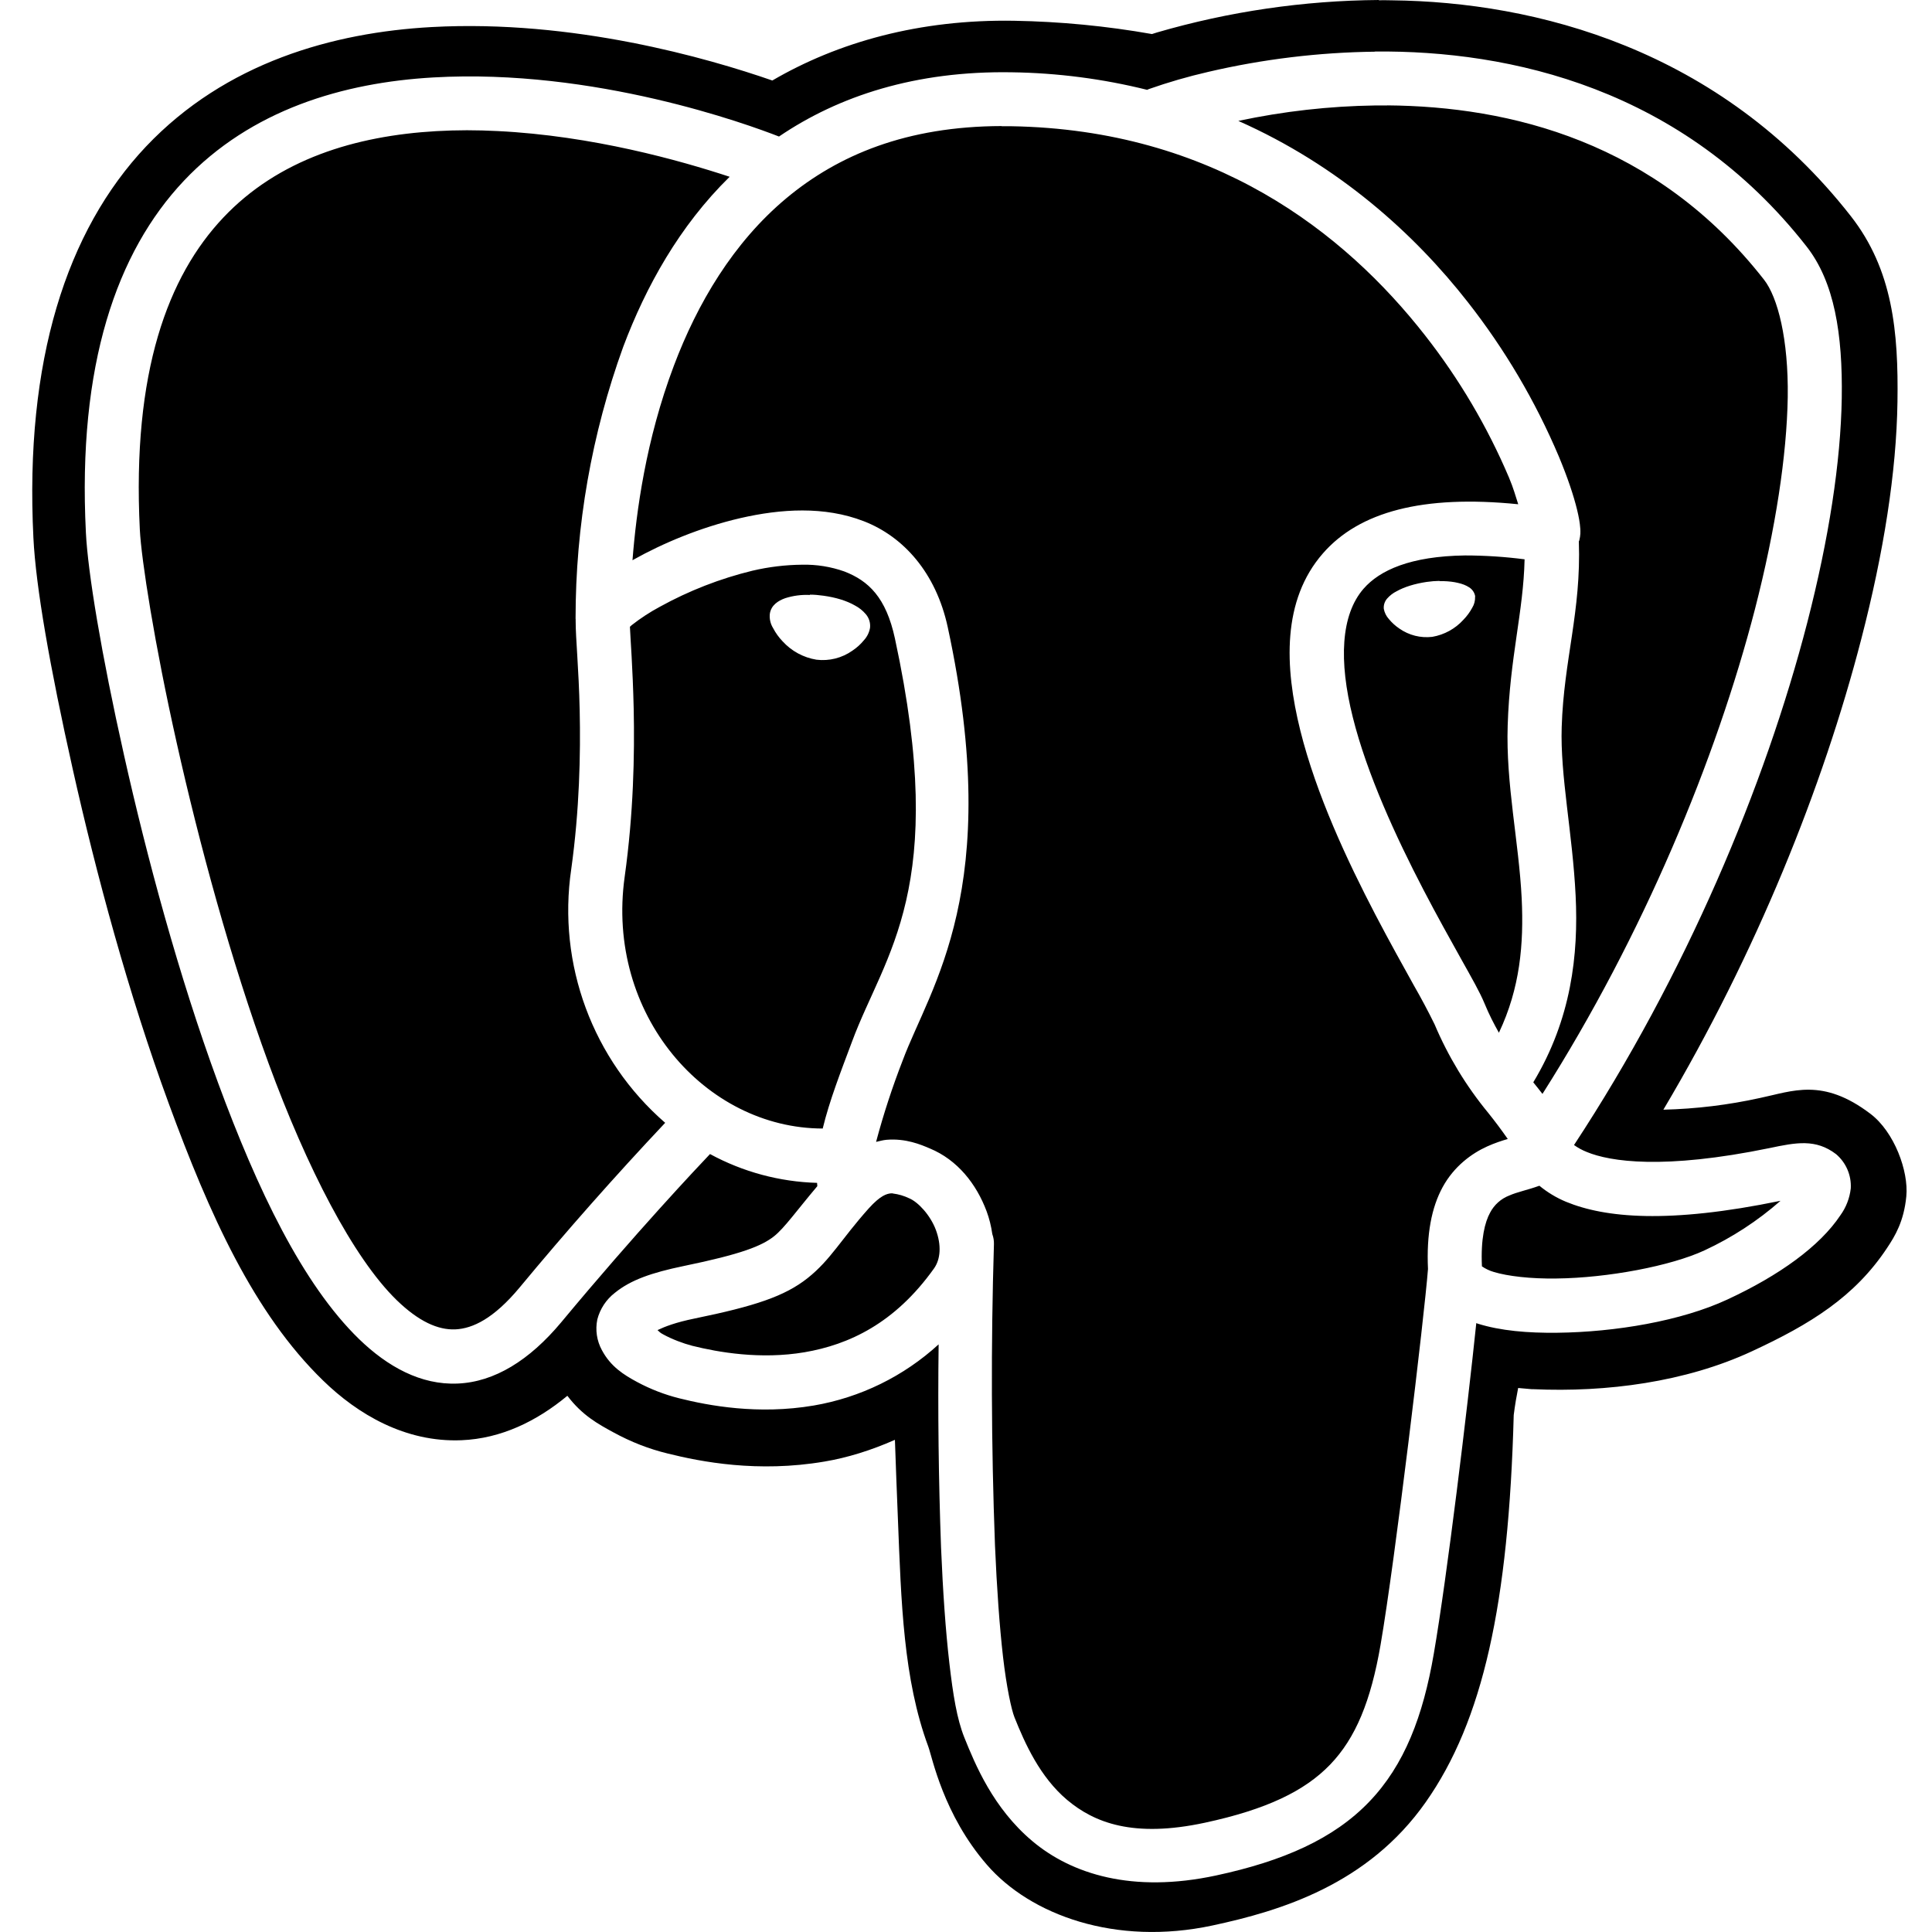
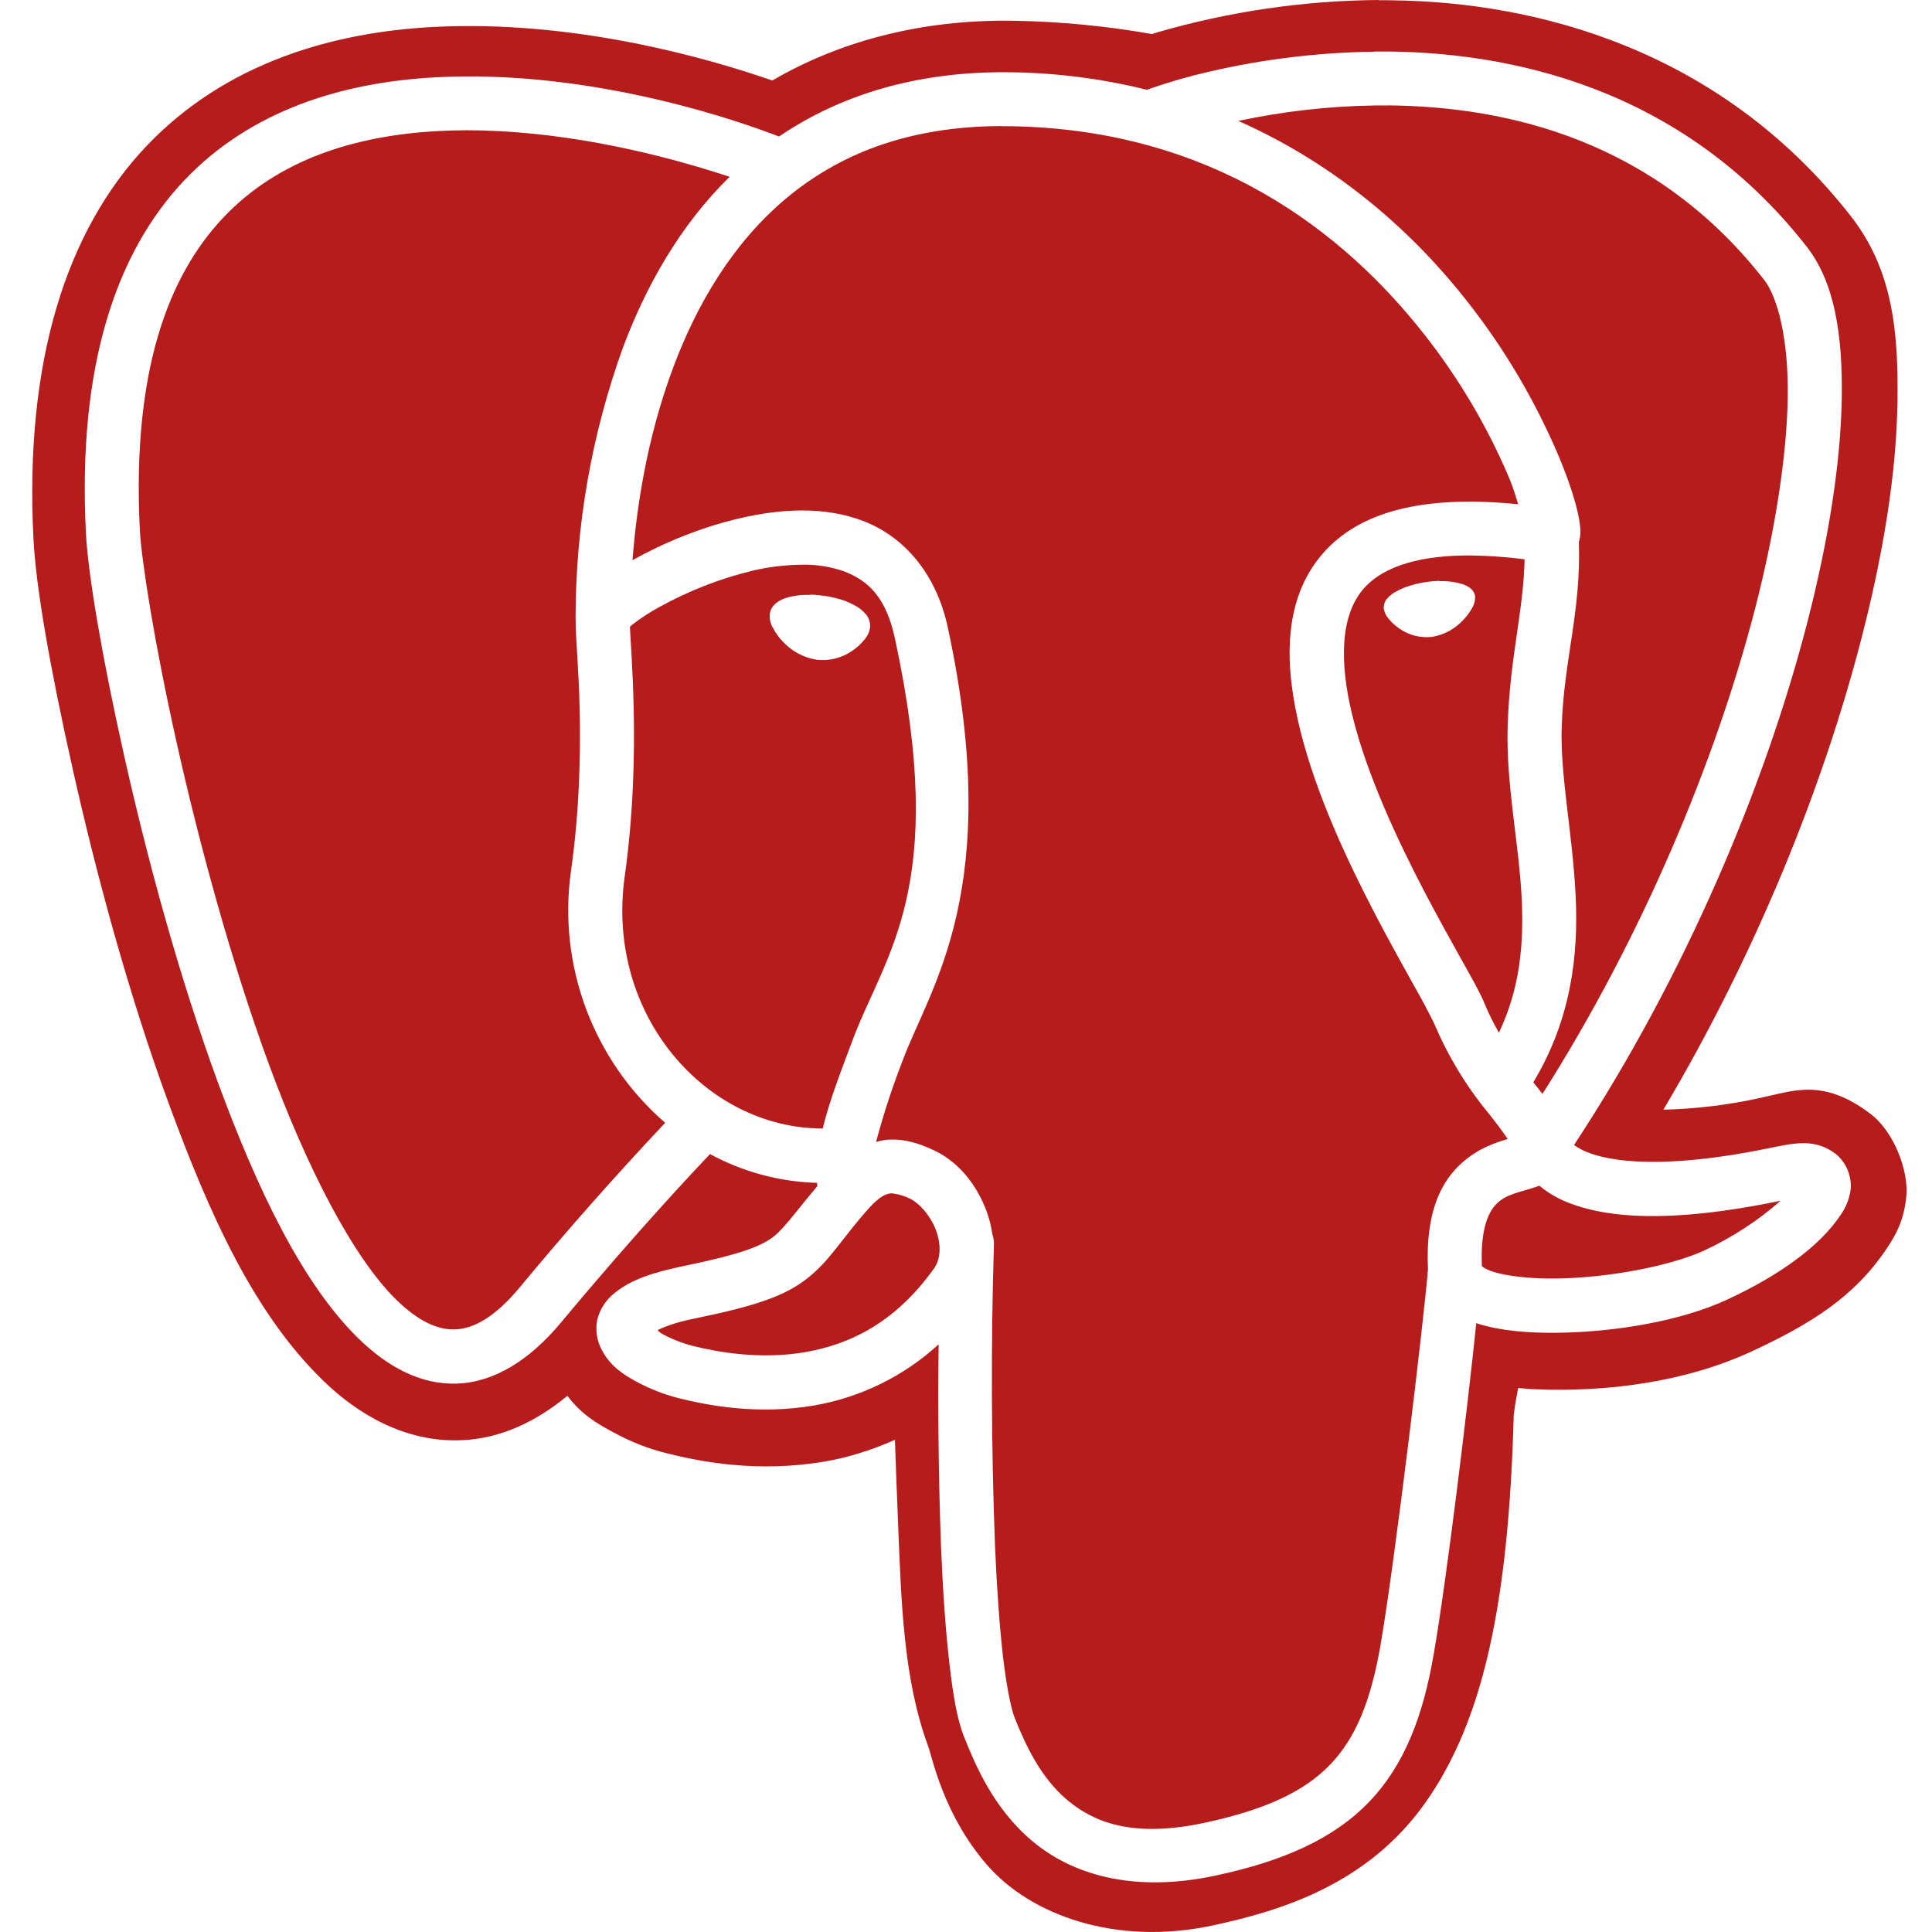
<svg xmlns="http://www.w3.org/2000/svg" role="img" viewBox="0 0 24 24">
-   <path d="M17.128 0a10.134 10.134 0 0 0-2.755.403l-.063.02A10.922 10.922 0 0 0 12.6.258C11.422.238 10.41.524 9.594 1 8.79.721 7.122.24 5.364.336 4.14.403 2.804.775 1.814 1.82.827 2.865.305 4.482.415 6.682c.03.607.203 1.597.49 2.879s.69 2.783 1.193 4.152c.503 1.37 1.054 2.6 1.915 3.436.43.419 1.022.771 1.72.742.49-.02.933-.235 1.315-.552.186.245.385.352.566.451.228.125.45.21.68.266.413.103 1.12.241 1.948.1.282-.047.579-.139.875-.27.011.33.024.653.037.98.041 1.036.067 1.993.378 2.832.05.137.187.843.727 1.466.54.624 1.598 1.013 2.803.755.85-.182 1.931-.51 2.649-1.532.71-1.01 1.03-2.459 1.093-4.809.016-.127.035-.235.055-.336l.169.015h.02c.907.041 1.891-.088 2.713-.47.728-.337 1.279-.678 1.68-1.283.1-.15.21-.331.24-.643s-.149-.8-.446-1.025c-.595-.452-.969-.28-1.37-.197a6.27 6.27 0 0 1-1.202.146c1.156-1.947 1.985-4.015 2.458-5.845.28-1.08.437-2.076.45-2.947.013-.871-.058-1.642-.58-2.309C21.36.6 19.067.024 17.293.004c-.055-.001-.11-.002-.165-.001zm-.047.64c1.678-.016 3.822.455 5.361 2.422.346.442.449 1.088.437 1.884-.013.795-.16 1.747-.429 2.79-.522 2.02-1.508 4.375-2.897 6.488a.756.756 0 0 0 .158.086c.29.12.951.223 2.27-.048.332-.07.575-.117.827.075a.52.52 0 0 1 .183.425.704.704 0 0 1-.13.336c-.255.383-.758.746-1.403 1.045-.571.266-1.39.405-2.116.413-.364.004-.7-.024-.985-.113l-.018-.007c-.11 1.06-.363 3.153-.528 4.108-.132.77-.363 1.382-.804 1.84-.44.458-1.063.734-1.901.914-1.038.223-1.795-.017-2.283-.428-.487-.41-.71-.954-.844-1.287-.092-.23-.14-.528-.186-.926-.046-.398-.08-.885-.103-1.434a51.426 51.426 0 0 1-.03-2.523 3.061 3.061 0 0 1-1.552.76c-.689.117-1.304.002-1.671-.09a2.276 2.276 0 0 1-.52-.201c-.17-.091-.332-.194-.44-.397a.56.56 0 0 1-.057-.381.61.61 0 0 1 .218-.331c.198-.161.46-.251.855-.333.719-.148.97-.249 1.123-.37.13-.104.277-.314.537-.622a1.16 1.16 0 0 1-.003-.041 2.96 2.96 0 0 1-1.33-.358c-.15.158-.916.968-1.85 2.092-.393.47-.827.74-1.285.759-.458.02-.872-.211-1.224-.552-.703-.683-1.264-1.858-1.753-3.186-.488-1.328-.885-2.807-1.167-4.067-.283-1.26-.45-2.276-.474-2.766-.105-2.082.382-3.485 1.217-4.37.836-.885 1.982-1.22 3.099-1.284 2.005-.115 3.909.584 4.294.734.742-.504 1.698-.818 2.892-.798a7.39 7.39 0 0 1 1.681.218l.02-.009a6.854 6.854 0 0 1 .739-.214A9.626 9.626 0 0 1 17.08.642zm.152.67h-.146a8.74 8.74 0 0 0-1.704.192c1.246.552 2.187 1.402 2.85 2.25a8.44 8.44 0 0 1 1.132 1.92c.11.264.184.487.226.66.021.087.035.16.04.236.002.038.004.077-.012.144 0 .003-.005.01-.006.013.03.876-.187 1.47-.213 2.306-.02.606.135 1.318.173 2.095.036.73-.052 1.532-.526 2.319.04.048.076.096.114.144 1.254-1.975 2.158-4.16 2.64-6.023.258-1.003.395-1.912.407-2.632.01-.72-.124-1.242-.295-1.46-1.342-1.716-3.158-2.153-4.68-2.165zm-4.79.256c-1.182.003-2.03.36-2.673.895-.663.553-1.108 1.31-1.4 2.085-.347.92-.466 1.81-.513 2.414l.013-.008c.357-.2.826-.4 1.328-.516.502-.115 1.043-.151 1.533.039s.895.637 1.042 1.315c.704 3.257-.219 4.468-.559 5.382a9.61 9.61 0 0 0-.331 1.013c.043-.01.086-.022.129-.026.24-.02.428.06.54.108.342.142.577.44.704.78.033.089.057.185.071.284a.336.336 0 0 1 .02.127 55.14 55.14 0 0 0 .013 3.738c.023.538.057 1.012.1 1.386.043.373.104.657.143.753.128.32.315.739.653 1.024.338.284.823.474 1.709.284.768-.165 1.242-.394 1.559-.723.316-.329.505-.787.626-1.488.181-1.05.545-4.095.589-4.668-.02-.432.044-.764.182-1.017.142-.26.362-.419.552-.505.095-.043.184-.072.257-.093a5.956 5.956 0 0 0-.243-.325 4.456 4.456 0 0 1-.666-1.099 8.296 8.296 0 0 0-.257-.483c-.133-.24-.301-.54-.477-.877-.352-.675-.735-1.493-.934-2.29-.198-.796-.227-1.62.281-2.201.45-.516 1.24-.73 2.426-.61-.035-.105-.056-.192-.115-.332a7.817 7.817 0 0 0-1.041-1.764c-1.005-1.285-2.632-2.559-5.146-2.6h-.115zm-6.642.052c-.127 0-.254.004-.38.011-1.01.058-1.965.351-2.648 1.075-.684.724-1.134 1.911-1.036 3.876.019.372.181 1.414.459 2.652.277 1.238.67 2.695 1.142 3.982.473 1.287 1.046 2.407 1.59 2.937.274.265.512.372.728.363.217-.01.478-.135.797-.518a43.244 43.244 0 0 1 1.81-2.048 3.497 3.497 0 0 1-1.167-3.15c.103-.739.117-1.43.105-1.976-.012-.532-.05-.886-.05-1.107a.336.336 0 0 1 0-.019v-.005l-.001-.006v-.001a9.893 9.893 0 0 1 .592-3.376c.28-.744.697-1.5 1.322-2.112-.614-.202-1.704-.51-2.884-.568a7.603 7.603 0 0 0-.38-.01zM18.199 6.9c-.679.009-1.06.184-1.26.413-.283.325-.31.895-.134 1.597.175.703.537 1.489.877 2.142.17.327.335.621.468.86.134.24.232.41.292.555.055.134.116.252.178.362.263-.555.31-1.1.283-1.668-.035-.703-.198-1.422-.174-2.15.027-.851.195-1.405.21-2.063a5.793 5.793 0 0 0-.74-.048zm-8.234.115a2.82 2.82 0 0 0-.616.074 4.665 4.665 0 0 0-1.153.449 2.417 2.417 0 0 0-.349.228l-.022.02c.006.146.035.5.047 1.021.012.57-.002 1.297-.112 2.084-.239 1.71 1.002 3.126 2.46 3.128.085-.351.225-.707.365-1.082.406-1.094 1.205-1.892.532-5.006-.11-.51-.328-.716-.628-.832a1.474 1.474 0 0 0-.524-.084zm7.917.204h.05c.066.002.127.009.18.022.054.012.1.03.138.055a.164.164 0 0 1 .075.11l-.001.008h.001-.001a.24.24 0 0 1-.035.135.668.668 0 0 1-.11.15.677.677 0 0 1-.386.212.59.59 0 0 1-.41-.103.608.608 0 0 1-.13-.118.26.26 0 0 1-.063-.127.17.17 0 0 1 .042-.128.384.384 0 0 1 .117-.09c.096-.054.226-.094.373-.116.055-.008.109-.012.16-.013zm-7.82.168c.053 0 .109.005.166.013.153.021.289.062.393.122a.446.446 0 0 1 .133.106.223.223 0 0 1 .054.17.302.302 0 0 1-.075.154.649.649 0 0 1-.143.13.64.64 0 0 1-.448.113.728.728 0 0 1-.42-.228.71.71 0 0 1-.118-.164.28.28 0 0 1-.041-.177c.015-.108.104-.164.191-.195a.866.866 0 0 1 .307-.04zm9.06 7.343l-.003.001c-.147.053-.268.075-.37.12a.452.452 0 0 0-.239.214c-.063.115-.117.319-.101.666a.51.51 0 0 0 .148.07c.171.052.458.086.778.081.638-.007 1.423-.156 1.84-.35a3.95 3.95 0 0 0 .943-.615h-.001c-1.393.288-2.18.211-2.663.012a1.315 1.315 0 0 1-.332-.2zm-8.031.094h-.021c-.053.005-.13.023-.279.188-.348.39-.47.635-.757.864-.287.228-.66.35-1.405.503-.236.048-.371.101-.461.144.029.024.026.03.07.053.109.06.249.113.362.142.32.08.846.173 1.395.08.549-.094 1.12-.357 1.607-1.04.084-.118.093-.292.024-.479-.07-.187-.223-.348-.331-.393a.653.653 0 0 0-.204-.06z" />
+   <defs>
+     <style>.cls-1{fill:#b71c1c;}</style>
+   </defs>
+   <path class="cls-1" d="M17.128 0a10.134 10.134 0 0 0-2.755.403l-.063.02A10.922 10.922 0 0 0 12.6.258C11.422.238 10.41.524 9.594 1 8.79.721 7.122.24 5.364.336 4.14.403 2.804.775 1.814 1.82.827 2.865.305 4.482.415 6.682c.03.607.203 1.597.49 2.879s.69 2.783 1.193 4.152c.503 1.37 1.054 2.6 1.915 3.436.43.419 1.022.771 1.72.742.49-.02.933-.235 1.315-.552.186.245.385.352.566.451.228.125.45.21.68.266.413.103 1.12.241 1.948.1.282-.047.579-.139.875-.27.011.33.024.653.037.98.041 1.036.067 1.993.378 2.832.05.137.187.843.727 1.466.54.624 1.598 1.013 2.803.755.85-.182 1.931-.51 2.649-1.532.71-1.01 1.03-2.459 1.093-4.809.016-.127.035-.235.055-.336l.169.015h.02c.907.041 1.891-.088 2.713-.47.728-.337 1.279-.678 1.68-1.283.1-.15.21-.331.24-.643s-.149-.8-.446-1.025c-.595-.452-.969-.28-1.37-.197a6.27 6.27 0 0 1-1.202.146c1.156-1.947 1.985-4.015 2.458-5.845.28-1.08.437-2.076.45-2.947.013-.871-.058-1.642-.58-2.309C21.36.6 19.067.024 17.293.004c-.055-.001-.11-.002-.165-.001zm-.047.64c1.678-.016 3.822.455 5.361 2.422.346.442.449 1.088.437 1.884-.013.795-.16 1.747-.429 2.79-.522 2.02-1.508 4.375-2.897 6.488a.756.756 0 0 0 .158.086c.29.12.951.223 2.27-.048.332-.07.575-.117.827.075a.52.52 0 0 1 .183.425.704.704 0 0 1-.13.336c-.255.383-.758.746-1.403 1.045-.571.266-1.39.405-2.116.413-.364.004-.7-.024-.985-.113l-.018-.007c-.11 1.06-.363 3.153-.528 4.108-.132.77-.363 1.382-.804 1.84-.44.458-1.063.734-1.901.914-1.038.223-1.795-.017-2.283-.428-.487-.41-.71-.954-.844-1.287-.092-.23-.14-.528-.186-.926-.046-.398-.08-.885-.103-1.434a51.426 51.426 0 0 1-.03-2.523 3.061 3.061 0 0 1-1.552.76c-.689.117-1.304.002-1.671-.09a2.276 2.276 0 0 1-.52-.201c-.17-.091-.332-.194-.44-.397a.56.56 0 0 1-.057-.381.61.61 0 0 1 .218-.331c.198-.161.46-.251.855-.333.719-.148.97-.249 1.123-.37.13-.104.277-.314.537-.622a1.16 1.16 0 0 1-.003-.041 2.96 2.96 0 0 1-1.33-.358c-.15.158-.916.968-1.85 2.092-.393.47-.827.74-1.285.759-.458.02-.872-.211-1.224-.552-.703-.683-1.264-1.858-1.753-3.186-.488-1.328-.885-2.807-1.167-4.067-.283-1.26-.45-2.276-.474-2.766-.105-2.082.382-3.485 1.217-4.37.836-.885 1.982-1.22 3.099-1.284 2.005-.115 3.909.584 4.294.734.742-.504 1.698-.818 2.892-.798a7.39 7.39 0 0 1 1.681.218l.02-.009a6.854 6.854 0 0 1 .739-.214A9.626 9.626 0 0 1 17.08.642zm.152.67h-.146a8.74 8.74 0 0 0-1.704.192c1.246.552 2.187 1.402 2.85 2.25a8.44 8.44 0 0 1 1.132 1.92c.11.264.184.487.226.66.021.087.035.16.04.236.002.038.004.077-.012.144 0 .003-.005.01-.006.013.03.876-.187 1.47-.213 2.306-.02.606.135 1.318.173 2.095.036.73-.052 1.532-.526 2.319.04.048.076.096.114.144 1.254-1.975 2.158-4.16 2.64-6.023.258-1.003.395-1.912.407-2.632.01-.72-.124-1.242-.295-1.46-1.342-1.716-3.158-2.153-4.68-2.165zm-4.79.256c-1.182.003-2.03.36-2.673.895-.663.553-1.108 1.31-1.4 2.085-.347.92-.466 1.81-.513 2.414l.013-.008c.357-.2.826-.4 1.328-.516.502-.115 1.043-.151 1.533.039s.895.637 1.042 1.315c.704 3.257-.219 4.468-.559 5.382a9.61 9.61 0 0 0-.331 1.013c.043-.01.086-.022.129-.026.24-.02.428.06.54.108.342.142.577.44.704.78.033.089.057.185.071.284a.336.336 0 0 1 .02.127 55.14 55.14 0 0 0 .013 3.738c.023.538.057 1.012.1 1.386.043.373.104.657.143.753.128.32.315.739.653 1.024.338.284.823.474 1.709.284.768-.165 1.242-.394 1.559-.723.316-.329.505-.787.626-1.488.181-1.05.545-4.095.589-4.668-.02-.432.044-.764.182-1.017.142-.26.362-.419.552-.505.095-.043.184-.072.257-.093a5.956 5.956 0 0 0-.243-.325 4.456 4.456 0 0 1-.666-1.099 8.296 8.296 0 0 0-.257-.483c-.133-.24-.301-.54-.477-.877-.352-.675-.735-1.493-.934-2.29-.198-.796-.227-1.62.281-2.201.45-.516 1.24-.73 2.426-.61-.035-.105-.056-.192-.115-.332a7.817 7.817 0 0 0-1.041-1.764c-1.005-1.285-2.632-2.559-5.146-2.6h-.115zm-6.642.052c-.127 0-.254.004-.38.011-1.01.058-1.965.351-2.648 1.075-.684.724-1.134 1.911-1.036 3.876.019.372.181 1.414.459 2.652.277 1.238.67 2.695 1.142 3.982.473 1.287 1.046 2.407 1.59 2.937.274.265.512.372.728.363.217-.01.478-.135.797-.518a43.244 43.244 0 0 1 1.81-2.048 3.497 3.497 0 0 1-1.167-3.15c.103-.739.117-1.43.105-1.976-.012-.532-.05-.886-.05-1.107a.336.336 0 0 1 0-.019v-.005l-.001-.006v-.001a9.893 9.893 0 0 1 .592-3.376c.28-.744.697-1.5 1.322-2.112-.614-.202-1.704-.51-2.884-.568a7.603 7.603 0 0 0-.38-.01zM18.199 6.9c-.679.009-1.06.184-1.26.413-.283.325-.31.895-.134 1.597.175.703.537 1.489.877 2.142.17.327.335.621.468.86.134.24.232.41.292.555.055.134.116.252.178.362.263-.555.31-1.1.283-1.668-.035-.703-.198-1.422-.174-2.15.027-.851.195-1.405.21-2.063a5.793 5.793 0 0 0-.74-.048zm-8.234.115a2.82 2.82 0 0 0-.616.074 4.665 4.665 0 0 0-1.153.449 2.417 2.417 0 0 0-.349.228l-.022.02c.006.146.035.5.047 1.021.012.57-.002 1.297-.112 2.084-.239 1.71 1.002 3.126 2.46 3.128.085-.351.225-.707.365-1.082.406-1.094 1.205-1.892.532-5.006-.11-.51-.328-.716-.628-.832a1.474 1.474 0 0 0-.524-.084zm7.917.204h.05c.066.002.127.009.18.022.054.012.1.03.138.055a.164.164 0 0 1 .075.11l-.001.008h.001-.001a.24.24 0 0 1-.035.135.668.668 0 0 1-.11.15.677.677 0 0 1-.386.212.59.59 0 0 1-.41-.103.608.608 0 0 1-.13-.118.26.26 0 0 1-.063-.127.17.17 0 0 1 .042-.128.384.384 0 0 1 .117-.09c.096-.054.226-.094.373-.116.055-.008.109-.012.16-.013zm-7.82.168c.053 0 .109.005.166.013.153.021.289.062.393.122a.446.446 0 0 1 .133.106.223.223 0 0 1 .054.17.302.302 0 0 1-.075.154.649.649 0 0 1-.143.13.64.64 0 0 1-.448.113.728.728 0 0 1-.42-.228.71.71 0 0 1-.118-.164.28.28 0 0 1-.041-.177c.015-.108.104-.164.191-.195a.866.866 0 0 1 .307-.04zm9.06 7.343l-.003.001c-.147.053-.268.075-.37.12a.452.452 0 0 0-.239.214c-.063.115-.117.319-.101.666a.51.51 0 0 0 .148.07c.171.052.458.086.778.081.638-.007 1.423-.156 1.84-.35a3.95 3.95 0 0 0 .943-.615h-.001c-1.393.288-2.18.211-2.663.012a1.315 1.315 0 0 1-.332-.2zm-8.031.094h-.021c-.053.005-.13.023-.279.188-.348.39-.47.635-.757.864-.287.228-.66.35-1.405.503-.236.048-.371.101-.461.144.029.024.026.03.07.053.109.06.249.113.362.142.32.08.846.173 1.395.08.549-.094 1.12-.357 1.607-1.04.084-.118.093-.292.024-.479-.07-.187-.223-.348-.331-.393a.653.653 0 0 0-.204-.06z" />
</svg>
